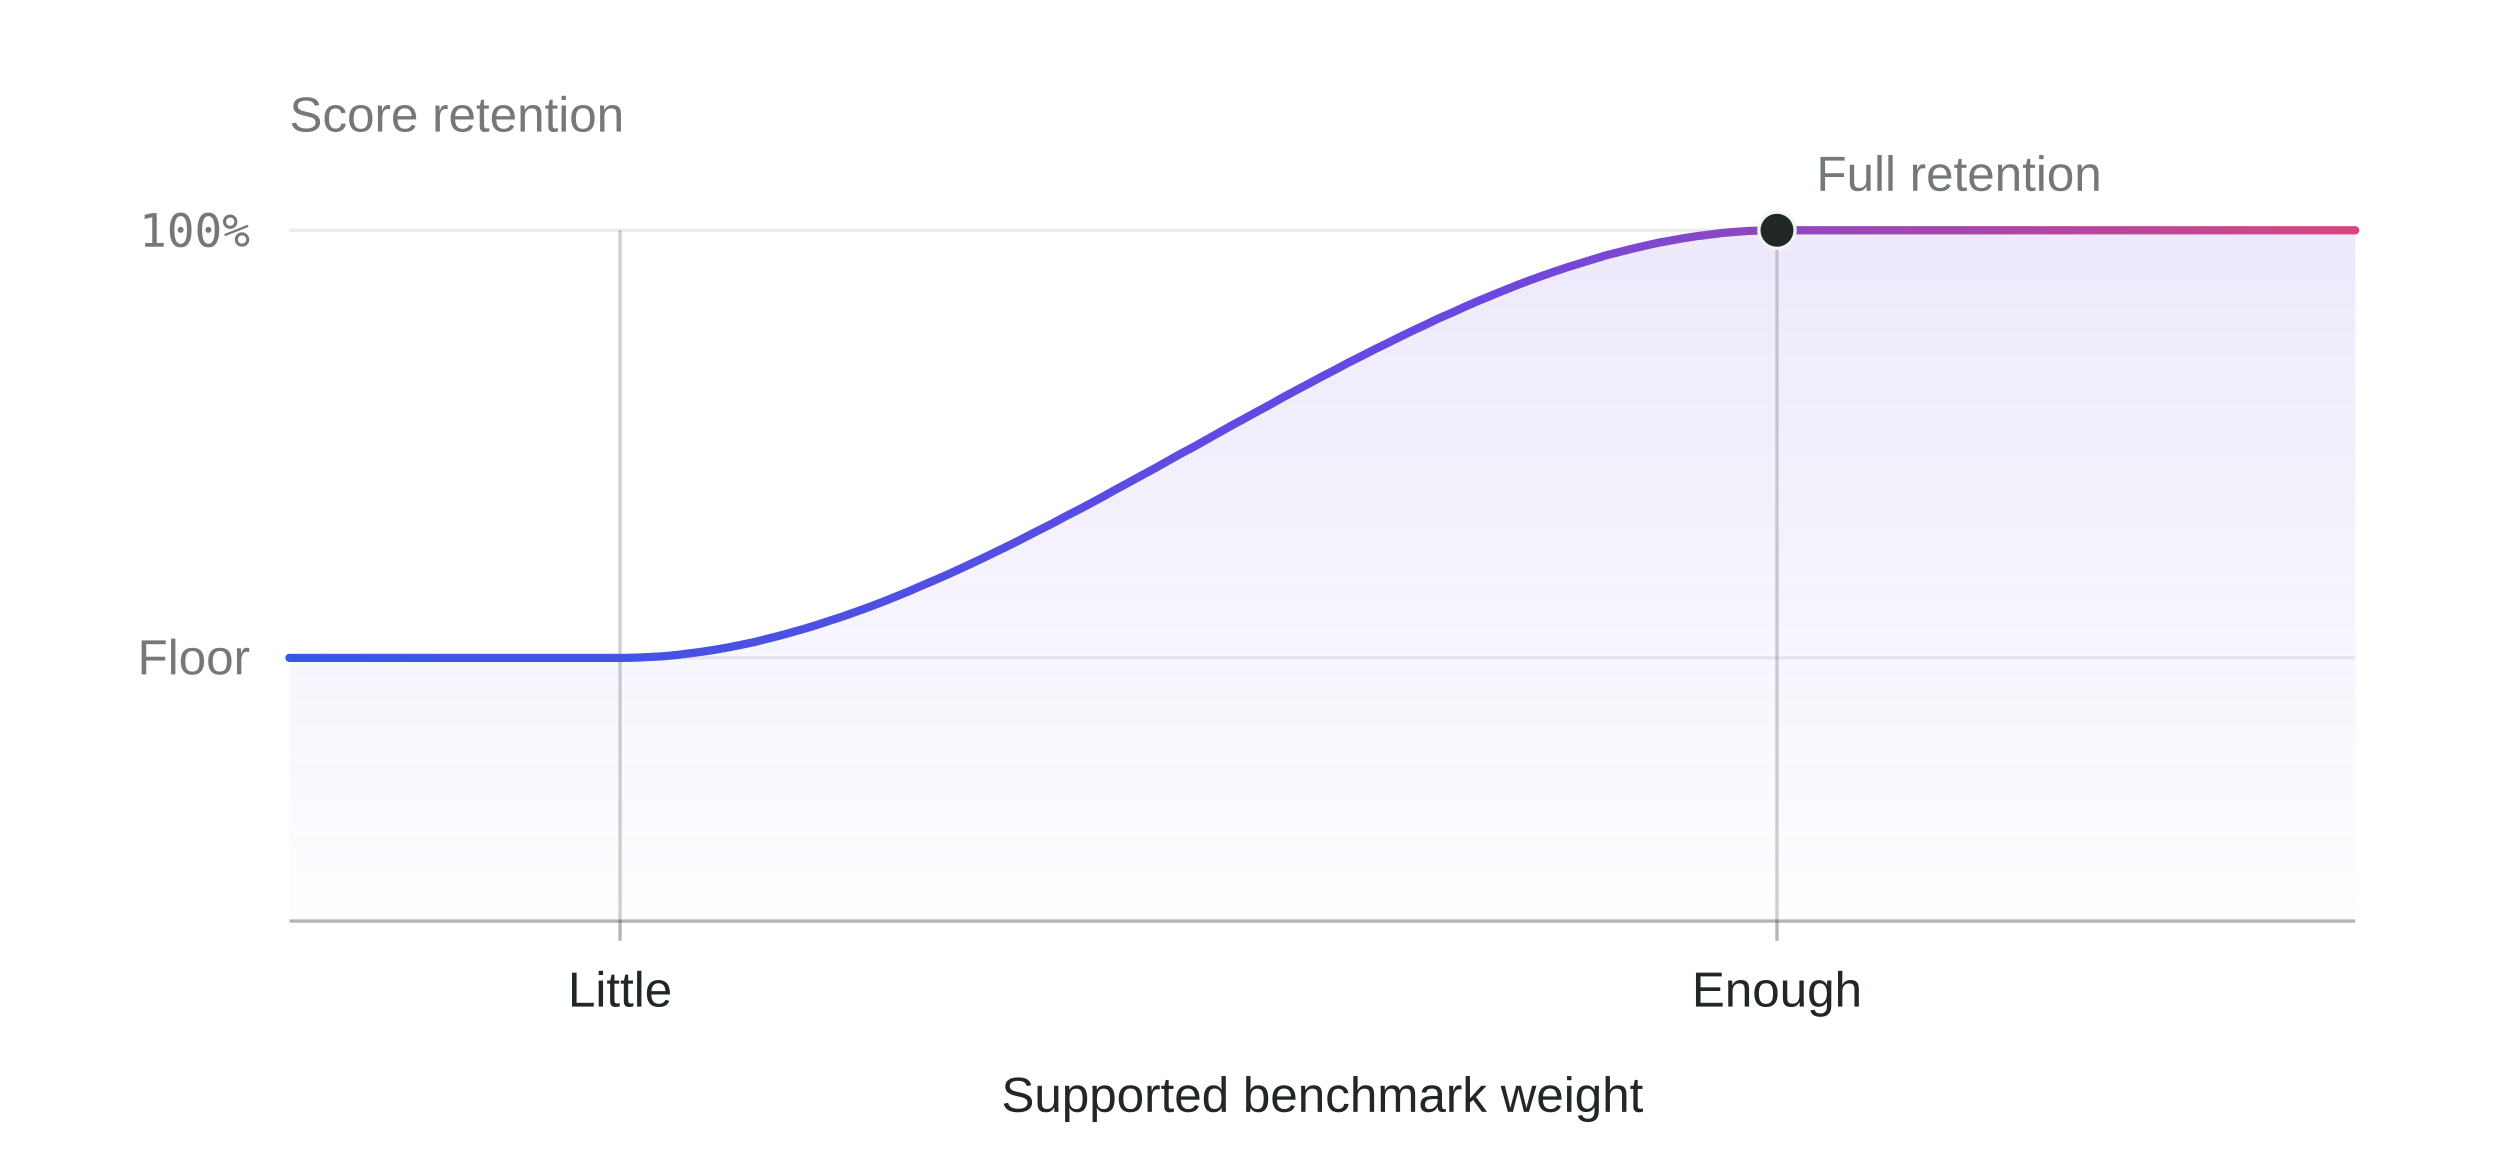
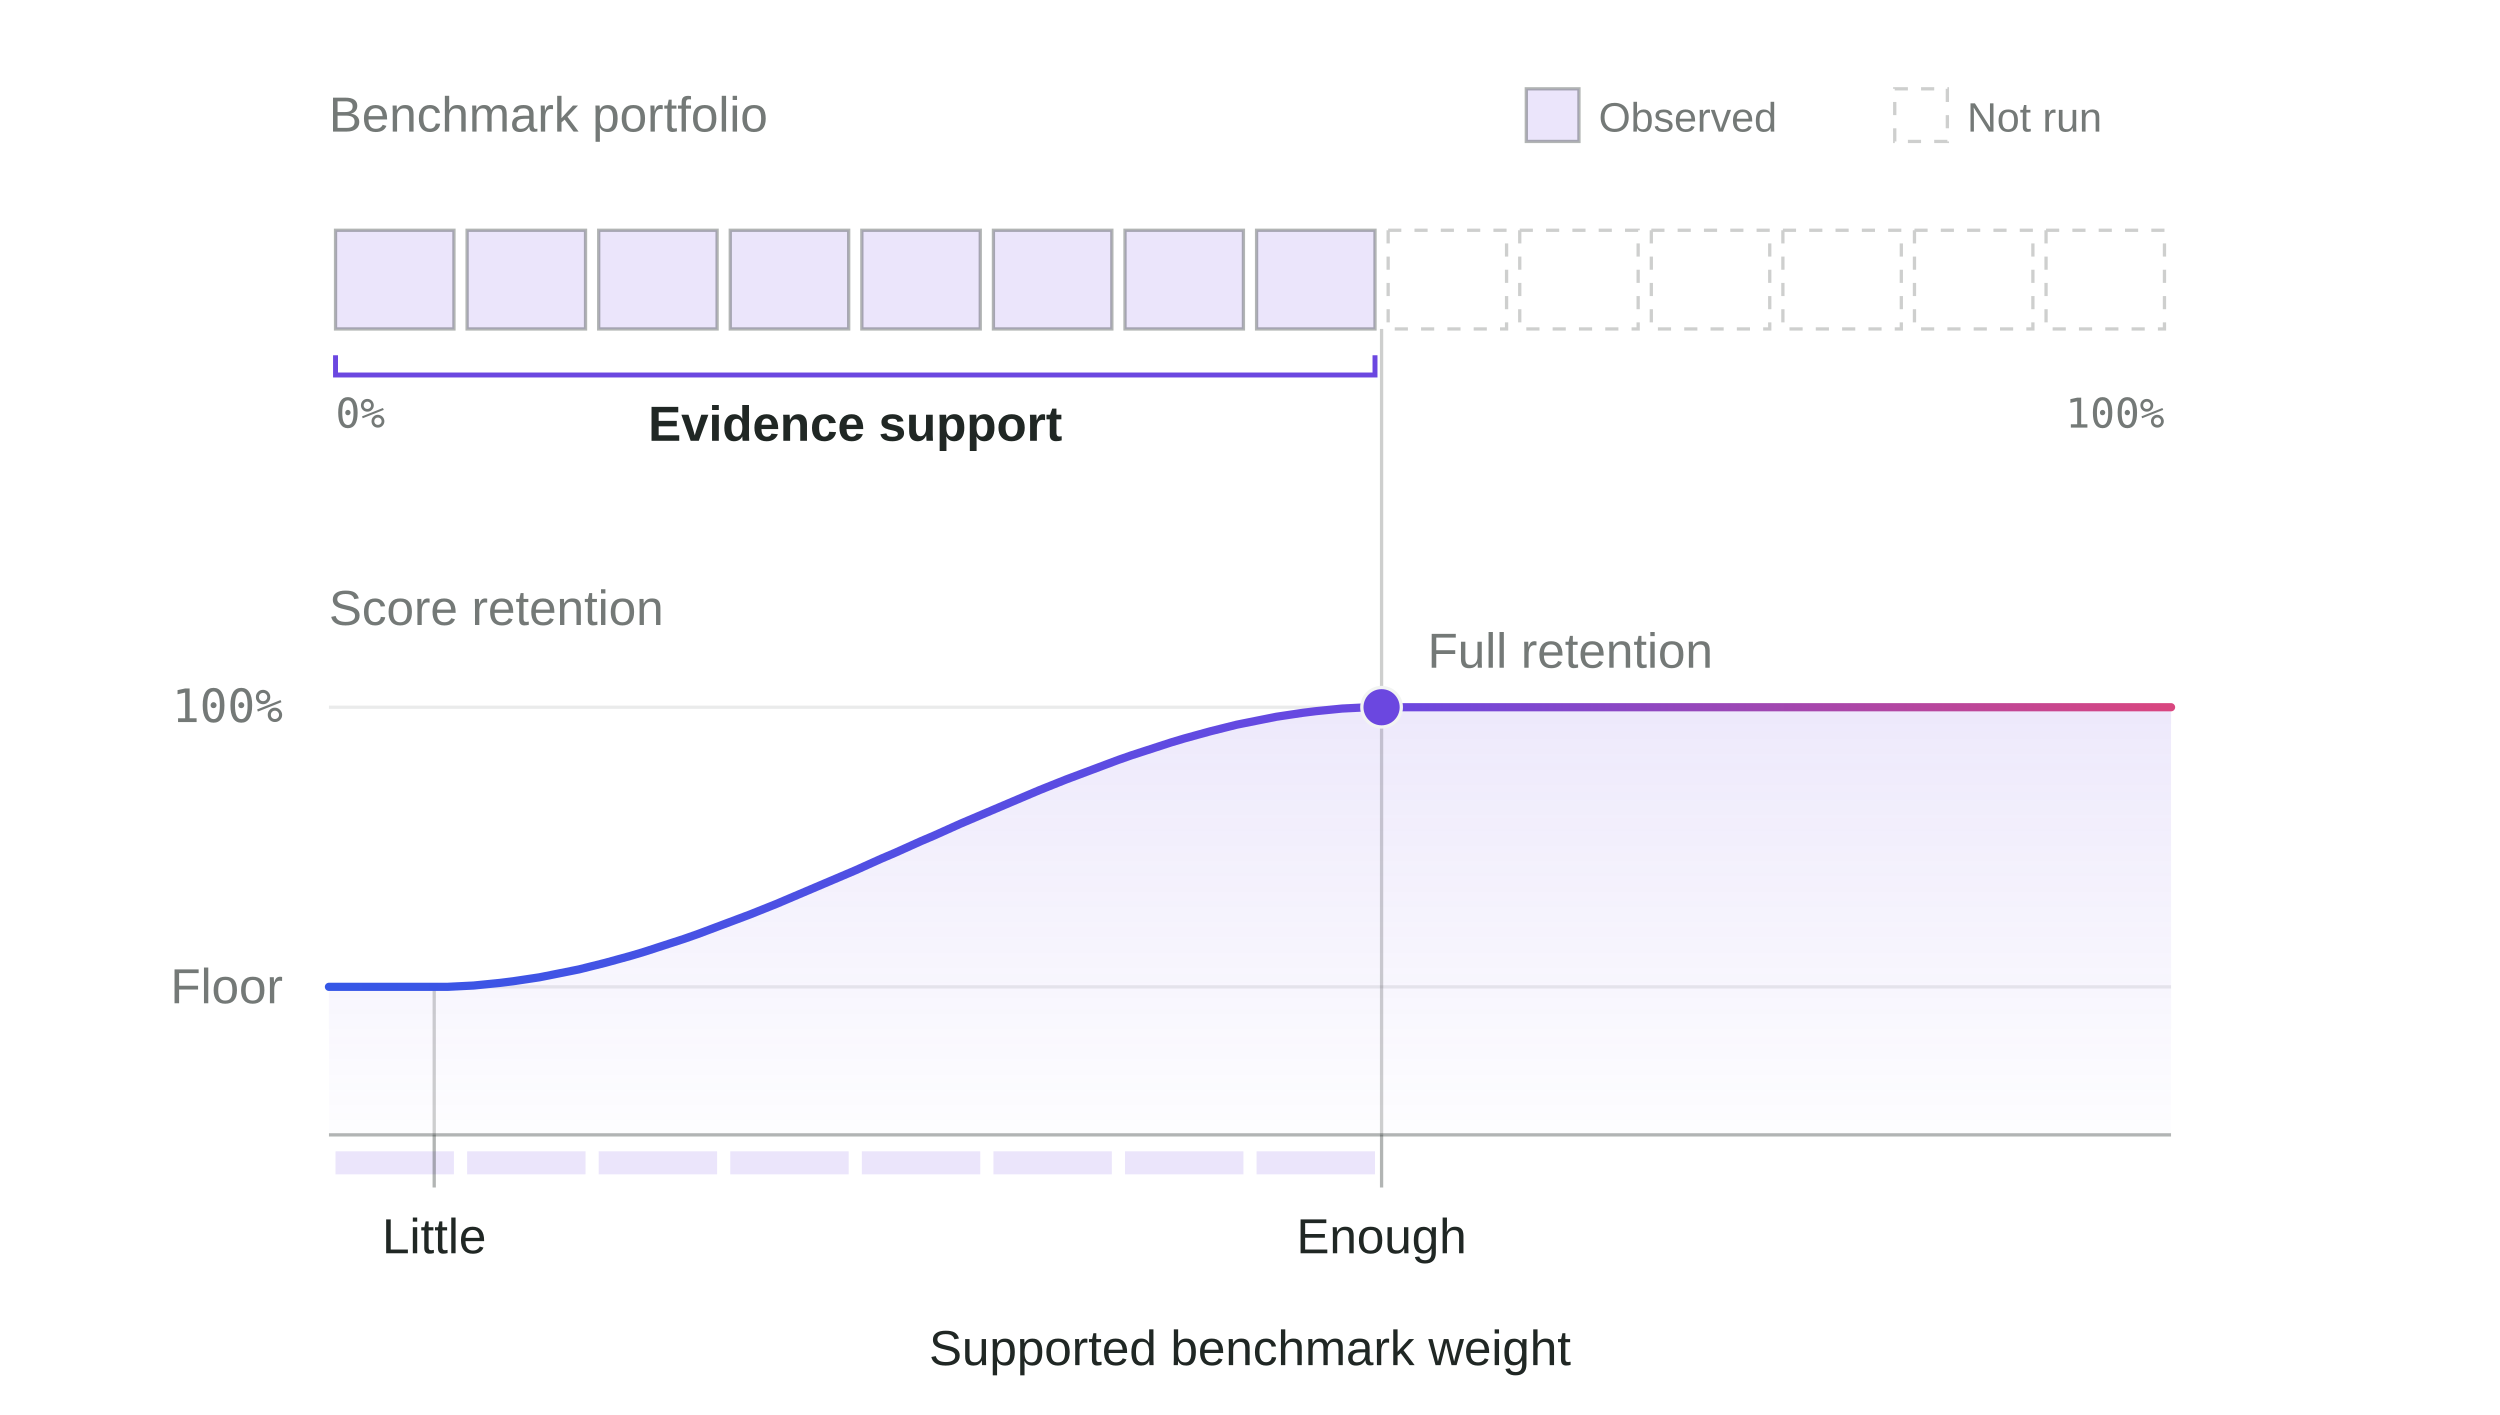
- <svg xmlns="http://www.w3.org/2000/svg" viewBox="0 0 760 350" role="img" aria-labelledby="title desc">
+ <svg xmlns="http://www.w3.org/2000/svg" viewBox="0 0 760 430" role="img" aria-labelledby="title desc">
  <style>
text{font-family:"Avenir Next","Segoe UI",Arial,sans-serif;font-size:15px;fill:#202724}
.num{font-family:"SFMono-Regular","SF Mono",Menlo,Consolas,monospace;font-size:14px}
.small{font-size:12.5px}.big{font-size:18px}.strong{font-weight:600}
.muted{fill-opacity:.62}.faint{opacity:.4}.half{opacity:.5}
.grid{fill:none;stroke:#202724;stroke-opacity:.09}
.guide{fill:none;stroke:#202724;stroke-opacity:.22}
.axis{fill:none;stroke:#202724;stroke-opacity:.34}
.ink{fill:#202724}.ink-line{fill:none;stroke:#202724}.ink-wash{fill:#202724;fill-opacity:.08}
.ring{stroke:#f2f4f2;stroke-width:2;paint-order:stroke}.gap{stroke:#f2f4f2;stroke-width:2}
.violet{fill:#6b47e0}.violet-line{fill:none;stroke:#6b47e0}.violet-wash{fill:#6b47e0;fill-opacity:.14}
.rose{fill:#c93f78}.rose-line{fill:none;stroke:#c93f78}.rose-wash{fill:#c93f78;fill-opacity:.14}
.amber{fill:#a8740c}.amber-line{fill:none;stroke:#a8740c}.amber-wash{fill:#a8740c;fill-opacity:.16}
.h0{stop-color:#3557e6}.h1{stop-color:#6b47e0}.h2{stop-color:#d9467f}
.land0{stop-color:#6b47e0;stop-opacity:.12}.land1{stop-color:#6b47e0;stop-opacity:.01}
.halo{opacity:0}
.m{font-size:1.12em}.mr,.mi,.mb{font-family:"KaTeX_Main","Latin Modern Roman","STIX Two Text","Cambria","Times New Roman",serif;font-style:normal;font-weight:400}.mb{font-weight:700}.mi{font-family:"KaTeX_Math","Latin Modern Math","STIX Two Text","Cambria Math","Times New Roman",serif;font-style:italic}
@media (prefers-color-scheme:dark){
text{fill:#f2f3ed}.muted{fill-opacity:.58}
.grid{stroke:#f2f3ed;stroke-opacity:.08}.guide{stroke:#f2f3ed;stroke-opacity:.2}.axis{stroke:#f2f3ed;stroke-opacity:.3}
.ink{fill:#f2f3ed}.ink-line{stroke:#f2f3ed}.ink-wash{fill:#f2f3ed;fill-opacity:.1}
.ring{stroke:#0b1016}.gap{stroke:#0b1016}
.violet{fill:#8f6bff}.violet-line{stroke:#8f6bff}.violet-wash{fill:#8f6bff;fill-opacity:.22}
.rose{fill:#e06296}.rose-line{stroke:#e06296}.rose-wash{fill:#e06296;fill-opacity:.2}
.amber{fill:#b98b24}.amber-line{stroke:#b98b24}.amber-wash{fill:#b98b24;fill-opacity:.22}
.h0{stop-color:#4a72ff}.h1{stop-color:#8f6bff}.h2{stop-color:#ff92bd}
.land0{stop-color:#6f8cff;stop-opacity:.16}.land1{stop-color:#6f8cff;stop-opacity:.02}
.halo{opacity:.55}
}
</style>
  <defs>
    <filter id="glow" x="-1" y="-1" width="3" height="3">
      <feGaussianBlur stdDeviation="3" />
    </filter>
    <marker id="tip-ink" viewBox="0 0 10 10" refX="8" refY="5" markerWidth="6" markerHeight="6" orient="auto-start-reverse">
      <path class="ink" d="M0 0L10 5L0 10Z" />
    </marker>
    <marker id="tip-violet" viewBox="0 0 10 10" refX="8" refY="5" markerWidth="6" markerHeight="6" orient="auto-start-reverse">
      <path class="violet" d="M0 0L10 5L0 10Z" />
    </marker>
    <marker id="tip-rose" viewBox="0 0 10 10" refX="8" refY="5" markerWidth="6" markerHeight="6" orient="auto-start-reverse">
      <path class="rose" d="M0 0L10 5L0 10Z" />
    </marker>
    <marker id="tip-amber" viewBox="0 0 10 10" refX="8" refY="5" markerWidth="6" markerHeight="6" orient="auto-start-reverse">
      <path class="amber" d="M0 0L10 5L0 10Z" />
    </marker>
-     <linearGradient id="light" gradientUnits="userSpaceOnUse" x1="88" y1="0" x2="716" y2="0">
+     <linearGradient id="light" gradientUnits="userSpaceOnUse" x1="100" y1="0" x2="660" y2="0">
      <stop class="h0" offset="0" />
      <stop class="h1" offset=".58" />
      <stop class="h2" offset="1" />
    </linearGradient>
-     <linearGradient id="land" gradientUnits="userSpaceOnUse" x1="0" y1="70" x2="0" y2="280">
+     <linearGradient id="land" gradientUnits="userSpaceOnUse" x1="0" y1="215" x2="0" y2="345">
      <stop class="land0" offset="0" />
      <stop class="land1" offset="1" />
    </linearGradient>
  </defs>
-   <text class="muted" x="88" y="40">Score retention</text>
-   <path class="grid" d="M88 70L716 70" />
-   <path class="grid" d="M88 200L716 200" />
-   <path class="axis" d="M88 280L716 280" />
-   <text class="num muted" x="76" y="75" text-anchor="end">100%</text>
-   <text class="muted" x="76" y="205" text-anchor="end">Floor</text>
-   <path class="guide" d="M188.5 70L188.5 280" />
-   <path class="guide" d="M540.2 70L540.2 280" />
-   <path d="M88 200L91.9 200L95.8 200L99.8 200L103.7 200L107.6 200L111.5 200L115.5 200L119.4 200L123.3 200L127.3 200L131.2 200L135.1 200L139 200L142.9 200L146.9 200L150.8 200L154.7 200L158.7 200L162.6 200L166.5 200L170.4 200L174.4 200L178.3 200L182.2 200L186.1 200L190.1 200L194 199.9L197.9 199.7L201.8 199.5L205.8 199.1L209.7 198.6L213.6 198.1L217.5 197.5L221.4 196.8L225.4 196L229.3 195.2L233.2 194.2L237.2 193.2L241.1 192.1L245 191L248.9 189.8L252.8 188.5L256.8 187.2L260.7 185.8L264.6 184.4L268.5 182.9L272.5 181.3L276.4 179.7L280.3 178L284.3 176.3L288.2 174.6L292.1 172.8L296 171L300 169.1L303.9 167.2L307.8 165.3L311.7 163.3L315.6 161.3L319.6 159.3L323.5 157.2L327.4 155.2L331.4 153.1L335.3 151L339.2 148.8L343.1 146.7L347.1 144.5L351 142.4L354.9 140.2L358.8 138L362.8 135.9L366.7 133.7L370.6 131.5L374.5 129.3L378.4 127.2L382.4 125L386.3 122.9L390.2 120.7L394.1 118.6L398.1 116.5L402 114.4L405.9 112.4L409.8 110.3L413.8 108.3L417.7 106.3L421.6 104.4L425.6 102.4L429.5 100.5L433.4 98.7L437.3 96.8L441.3 95.1L445.2 93.3L449.1 91.6L453 90L456.9 88.4L460.9 86.8L464.8 85.3L468.7 83.9L472.7 82.5L476.6 81.2L480.5 80L484.4 78.8L488.3 77.6L492.3 76.6L496.2 75.6L500.1 74.7L504.1 73.8L508 73.1L511.9 72.4L515.8 71.8L519.8 71.3L523.7 70.8L527.6 70.5L531.5 70.2L535.5 70.1L539.4 70L543.3 70L547.2 70L551.2 70L555.1 70L559 70L562.9 70L566.8 70L570.8 70L574.7 70L578.6 70L582.5 70L586.5 70L590.4 70L594.3 70L598.3 70L602.2 70L606.1 70L610 70L614 70L617.9 70L621.8 70L625.7 70L629.6 70L633.6 70L637.5 70L641.4 70L645.4 70L649.3 70L653.2 70L657.1 70L661 70L665 70L668.9 70L672.8 70L676.8 70L680.7 70L684.6 70L688.5 70L692.5 70L696.4 70L700.3 70L704.2 70L708.1 70L712.1 70L716 70L716 280L88 280Z" fill="url(#land)" />
-   <path d="M88 200L91.9 200L95.8 200L99.8 200L103.7 200L107.6 200L111.5 200L115.5 200L119.4 200L123.3 200L127.3 200L131.2 200L135.1 200L139 200L142.9 200L146.9 200L150.8 200L154.7 200L158.7 200L162.6 200L166.5 200L170.4 200L174.4 200L178.3 200L182.2 200L186.1 200L190.1 200L194 199.9L197.9 199.7L201.8 199.5L205.8 199.1L209.7 198.6L213.6 198.1L217.5 197.5L221.4 196.8L225.4 196L229.3 195.2L233.2 194.2L237.2 193.2L241.1 192.1L245 191L248.9 189.8L252.8 188.5L256.8 187.2L260.7 185.8L264.6 184.4L268.5 182.9L272.5 181.3L276.4 179.7L280.3 178L284.3 176.3L288.2 174.6L292.1 172.8L296 171L300 169.1L303.9 167.2L307.8 165.3L311.7 163.3L315.6 161.3L319.6 159.3L323.5 157.2L327.4 155.2L331.4 153.1L335.3 151L339.2 148.8L343.1 146.7L347.1 144.5L351 142.4L354.9 140.2L358.8 138L362.8 135.9L366.7 133.7L370.6 131.5L374.5 129.3L378.4 127.2L382.4 125L386.3 122.9L390.2 120.7L394.1 118.6L398.1 116.5L402 114.4L405.9 112.4L409.8 110.3L413.8 108.3L417.7 106.3L421.6 104.4L425.6 102.4L429.5 100.5L433.4 98.7L437.3 96.8L441.3 95.1L445.2 93.3L449.1 91.6L453 90L456.9 88.4L460.9 86.8L464.8 85.3L468.7 83.9L472.7 82.5L476.6 81.2L480.5 80L484.4 78.8L488.3 77.6L492.3 76.6L496.2 75.6L500.1 74.7L504.1 73.8L508 73.1L511.9 72.4L515.8 71.8L519.8 71.3L523.7 70.8L527.6 70.5L531.5 70.2L535.5 70.1L539.4 70L543.3 70L547.2 70L551.2 70L555.1 70L559 70L562.9 70L566.8 70L570.8 70L574.7 70L578.6 70L582.5 70L586.5 70L590.4 70L594.3 70L598.3 70L602.2 70L606.1 70L610 70L614 70L617.9 70L621.8 70L625.7 70L629.6 70L633.6 70L637.5 70L641.4 70L645.4 70L649.3 70L653.2 70L657.1 70L661 70L665 70L668.9 70L672.8 70L676.8 70L680.7 70L684.6 70L688.5 70L692.5 70L696.4 70L700.3 70L704.2 70L708.1 70L712.1 70L716 70" fill="none" stroke="url(#light)" stroke-width="2.5" stroke-linecap="round" stroke-linejoin="round" />
+   <text class="muted" x="100" y="40">Benchmark portfolio</text>
+   <rect class="violet-wash" x="464" y="27" width="16" height="16" />
+   <rect class="axis" x="464" y="27" width="16" height="16" />
+   <text class="small muted" x="486" y="40">Observed</text>
+   <rect class="guide" x="576" y="27" width="16" height="16" stroke-dasharray="4 4" />
+   <text class="small muted" x="598" y="40">Not run</text>
+   <rect class="violet-wash" x="102" y="70" width="36" height="30" />
+   <rect class="axis" x="102" y="70" width="36" height="30" />
+   <rect class="violet-wash" x="142" y="70" width="36" height="30" />
+   <rect class="axis" x="142" y="70" width="36" height="30" />
+   <rect class="violet-wash" x="182" y="70" width="36" height="30" />
+   <rect class="axis" x="182" y="70" width="36" height="30" />
+   <rect class="violet-wash" x="222" y="70" width="36" height="30" />
+   <rect class="axis" x="222" y="70" width="36" height="30" />
+   <rect class="violet-wash" x="262" y="70" width="36" height="30" />
+   <rect class="axis" x="262" y="70" width="36" height="30" />
+   <rect class="violet-wash" x="302" y="70" width="36" height="30" />
+   <rect class="axis" x="302" y="70" width="36" height="30" />
+   <rect class="violet-wash" x="342" y="70" width="36" height="30" />
+   <rect class="axis" x="342" y="70" width="36" height="30" />
+   <rect class="violet-wash" x="382" y="70" width="36" height="30" />
+   <rect class="axis" x="382" y="70" width="36" height="30" />
+   <rect class="guide" x="422" y="70" width="36" height="30" stroke-dasharray="4 4" />
+   <rect class="guide" x="462" y="70" width="36" height="30" stroke-dasharray="4 4" />
+   <rect class="guide" x="502" y="70" width="36" height="30" stroke-dasharray="4 4" />
+   <rect class="guide" x="542" y="70" width="36" height="30" stroke-dasharray="4 4" />
+   <rect class="guide" x="582" y="70" width="36" height="30" stroke-dasharray="4 4" />
+   <rect class="guide" x="622" y="70" width="36" height="30" stroke-dasharray="4 4" />
+   <path class="violet-line" d="M102 108v6H418v-6" stroke-width="1.5" />
+   <text class="strong" x="260" y="134" text-anchor="middle">Evidence support</text>
+   <text class="num small muted" x="102" y="130">0%</text>
+   <text class="num small muted" x="658" y="130" text-anchor="end">100%</text>
+   <text class="muted" x="100" y="190">Score retention</text>
+   <path class="grid" d="M100 215L660 215" />
+   <path class="grid" d="M100 300L660 300" />
+   <path class="axis" d="M100 345L660 345" />
+   <text class="num muted" x="86" y="219.5" text-anchor="end">100%</text>
+   <text class="muted" x="86" y="305" text-anchor="end">Floor</text>
+   <path class="guide" d="M420 100L420 345" />
+   <path class="guide" d="M132 300L132 345" />
+   <path d="M100 300.0L104 300.0L108 300.0L112 300.0L116 300.0L120 300.0L124 300.0L128 300.0L132 300.0L136 300.0L140 299.8L144 299.6L148 299.2L152 298.8L156 298.3L160 297.7L164 297.1L168 296.3L172 295.5L176 294.7L180 293.7L184 292.7L188 291.6L192 290.5L196 289.3L200 288.0L204 286.7L208 285.4L212 284.0L216 282.5L220 281.0L224 279.5L228 278.0L232 276.4L236 274.8L240 273.1L244 271.4L248 269.7L252 268.0L256 266.3L260 264.6L264 262.8L268 261.0L272 259.3L276 257.5L280 255.7L284 254.0L288 252.2L292 250.4L296 248.7L300 247.0L304 245.3L308 243.6L312 241.9L316 240.2L320 238.6L324 237.0L328 235.5L332 234.0L336 232.5L340 231.0L344 229.6L348 228.3L352 227.0L356 225.7L360 224.5L364 223.4L368 222.3L372 221.3L376 220.3L380 219.5L384 218.7L388 217.9L392 217.3L396 216.7L400 216.2L404 215.8L408 215.4L412 215.2L416 215.0L420 215.0L424 215.0L428 215.0L432 215.0L436 215.0L440 215.0L444 215.0L448 215.0L452 215.0L456 215.0L460 215.0L464 215.0L468 215.0L472 215.0L476 215.0L480 215.0L484 215.0L488 215.0L492 215.0L496 215.0L500 215.0L504 215.0L508 215.0L512 215.0L516 215.0L520 215.0L524 215.0L528 215.0L532 215.0L536 215.0L540 215.0L544 215.0L548 215.0L552 215.0L556 215.0L560 215.0L564 215.0L568 215.0L572 215.0L576 215.0L580 215.0L584 215.0L588 215.0L592 215.0L596 215.0L600 215.0L604 215.0L608 215.0L612 215.0L616 215.0L620 215.0L624 215.0L628 215.0L632 215.0L636 215.0L640 215.0L644 215.0L648 215.0L652 215.0L656 215.0L660 215.0L660 345L100 345Z" fill="url(#land)" />
+   <path d="M100 300.0L104 300.0L108 300.0L112 300.0L116 300.0L120 300.0L124 300.0L128 300.0L132 300.0L136 300.0L140 299.8L144 299.6L148 299.2L152 298.8L156 298.3L160 297.7L164 297.1L168 296.3L172 295.5L176 294.7L180 293.7L184 292.7L188 291.6L192 290.5L196 289.3L200 288.0L204 286.7L208 285.4L212 284.0L216 282.5L220 281.0L224 279.5L228 278.0L232 276.4L236 274.8L240 273.1L244 271.4L248 269.7L252 268.0L256 266.3L260 264.6L264 262.8L268 261.0L272 259.3L276 257.5L280 255.7L284 254.0L288 252.2L292 250.4L296 248.7L300 247.0L304 245.3L308 243.6L312 241.9L316 240.2L320 238.6L324 237.0L328 235.5L332 234.0L336 232.5L340 231.0L344 229.6L348 228.3L352 227.0L356 225.7L360 224.5L364 223.4L368 222.3L372 221.3L376 220.3L380 219.5L384 218.7L388 217.9L392 217.3L396 216.7L400 216.2L404 215.8L408 215.4L412 215.2L416 215.0L420 215.0L424 215.0L428 215.0L432 215.0L436 215.0L440 215.0L444 215.0L448 215.0L452 215.0L456 215.0L460 215.0L464 215.0L468 215.0L472 215.0L476 215.0L480 215.0L484 215.0L488 215.0L492 215.0L496 215.0L500 215.0L504 215.0L508 215.0L512 215.0L516 215.0L520 215.0L524 215.0L528 215.0L532 215.0L536 215.0L540 215.0L544 215.0L548 215.0L552 215.0L556 215.0L560 215.0L564 215.0L568 215.0L572 215.0L576 215.0L580 215.0L584 215.0L588 215.0L592 215.0L596 215.0L600 215.0L604 215.0L608 215.0L612 215.0L616 215.0L620 215.0L624 215.0L628 215.0L632 215.0L636 215.0L640 215.0L644 215.0L648 215.0L652 215.0L656 215.0L660 215.0" fill="none" stroke="url(#light)" stroke-width="2.5" stroke-linecap="round" />
+   <rect class="violet-wash" x="102" y="350" width="36" height="7" />
+   <rect class="violet-wash" x="142" y="350" width="36" height="7" />
+   <rect class="violet-wash" x="182" y="350" width="36" height="7" />
+   <rect class="violet-wash" x="222" y="350" width="36" height="7" />
+   <rect class="violet-wash" x="262" y="350" width="36" height="7" />
+   <rect class="violet-wash" x="302" y="350" width="36" height="7" />
+   <rect class="violet-wash" x="342" y="350" width="36" height="7" />
+   <rect class="violet-wash" x="382" y="350" width="36" height="7" />
  <g>
-     <circle class="ink halo" cx="540.2" cy="70" r="7" filter="url(#glow)" />
-     <circle class="ink ring" cx="540.2" cy="70" r="5" />
+     <circle class="violet halo" cx="420" cy="215" r="7.5" filter="url(#glow)" />
+     <circle class="violet ring" cx="420" cy="215" r="5.5" />
  </g>
-   <text class="muted" x="552.2" y="58">Full retention</text>
-   <path class="axis" d="M188.5 280L188.5 286" />
-   <path class="axis" d="M540.2 280L540.2 286" />
-   <text x="188.5" y="306" text-anchor="middle">Little</text>
-   <text x="540.2" y="306" text-anchor="middle">Enough</text>
-   <text x="402" y="338" text-anchor="middle">Supported benchmark weight</text>
+   <text class="muted" x="434" y="203">Full retention</text>
+   <path class="axis" d="M132 345L132 361" />
+   <path class="axis" d="M420 345L420 361" />
+   <text x="132" y="381" text-anchor="middle">Little</text>
+   <text x="420" y="381" text-anchor="middle">Enough</text>
+   <text x="380" y="415" text-anchor="middle">Supported benchmark weight</text>
</svg>
